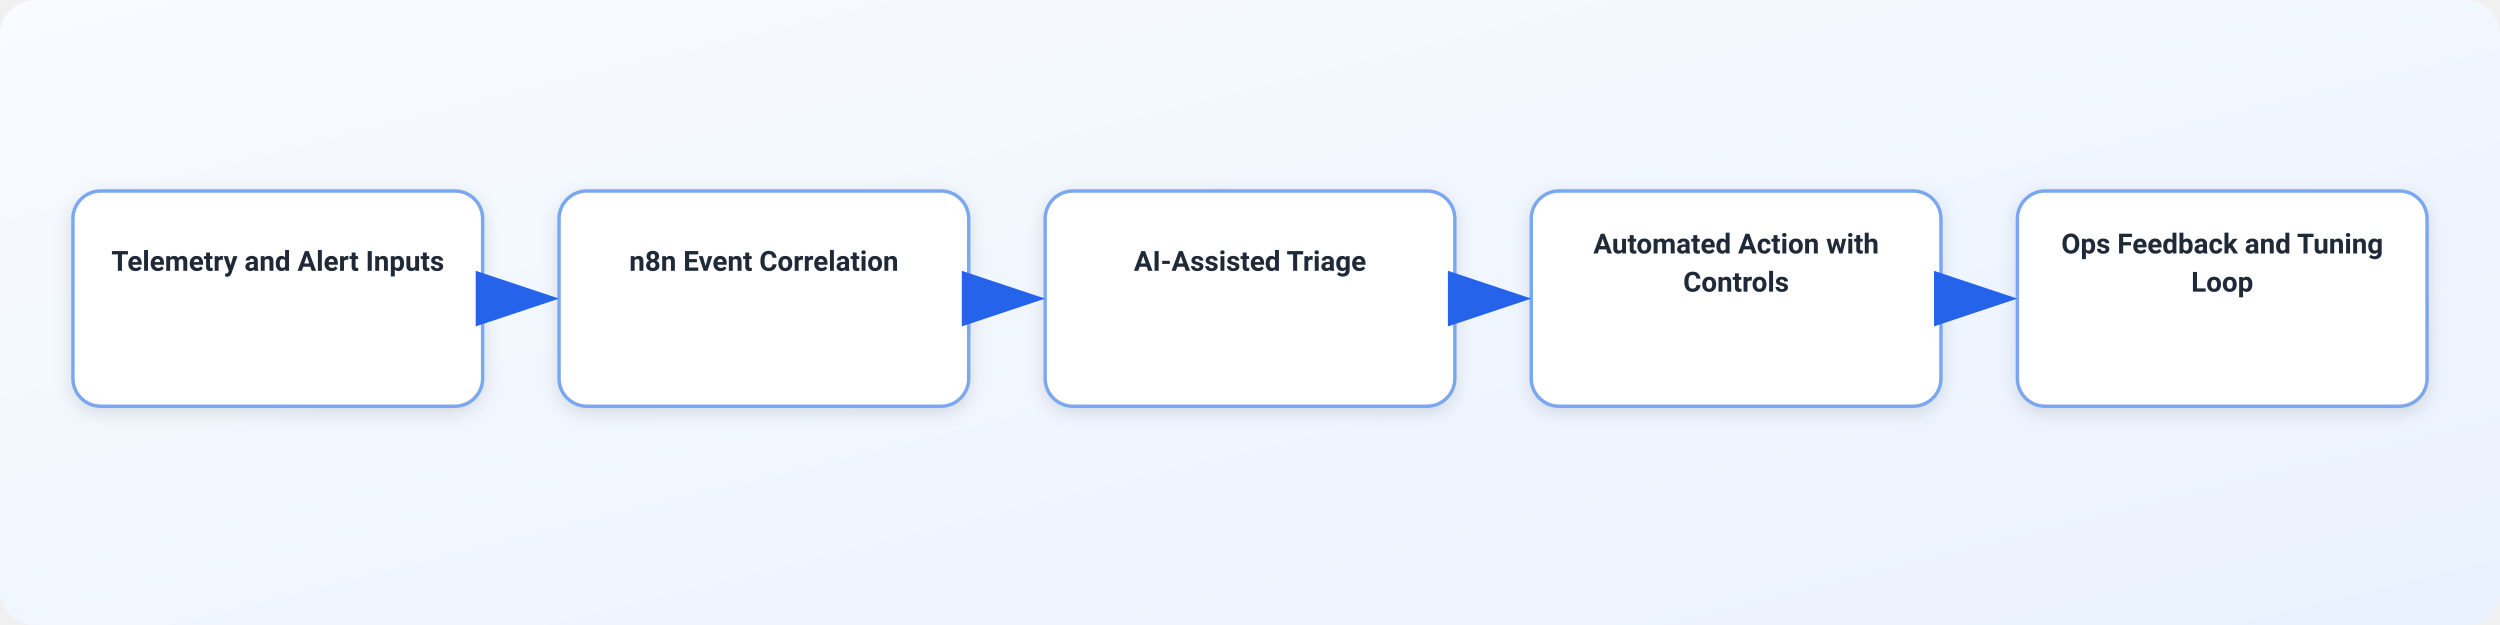
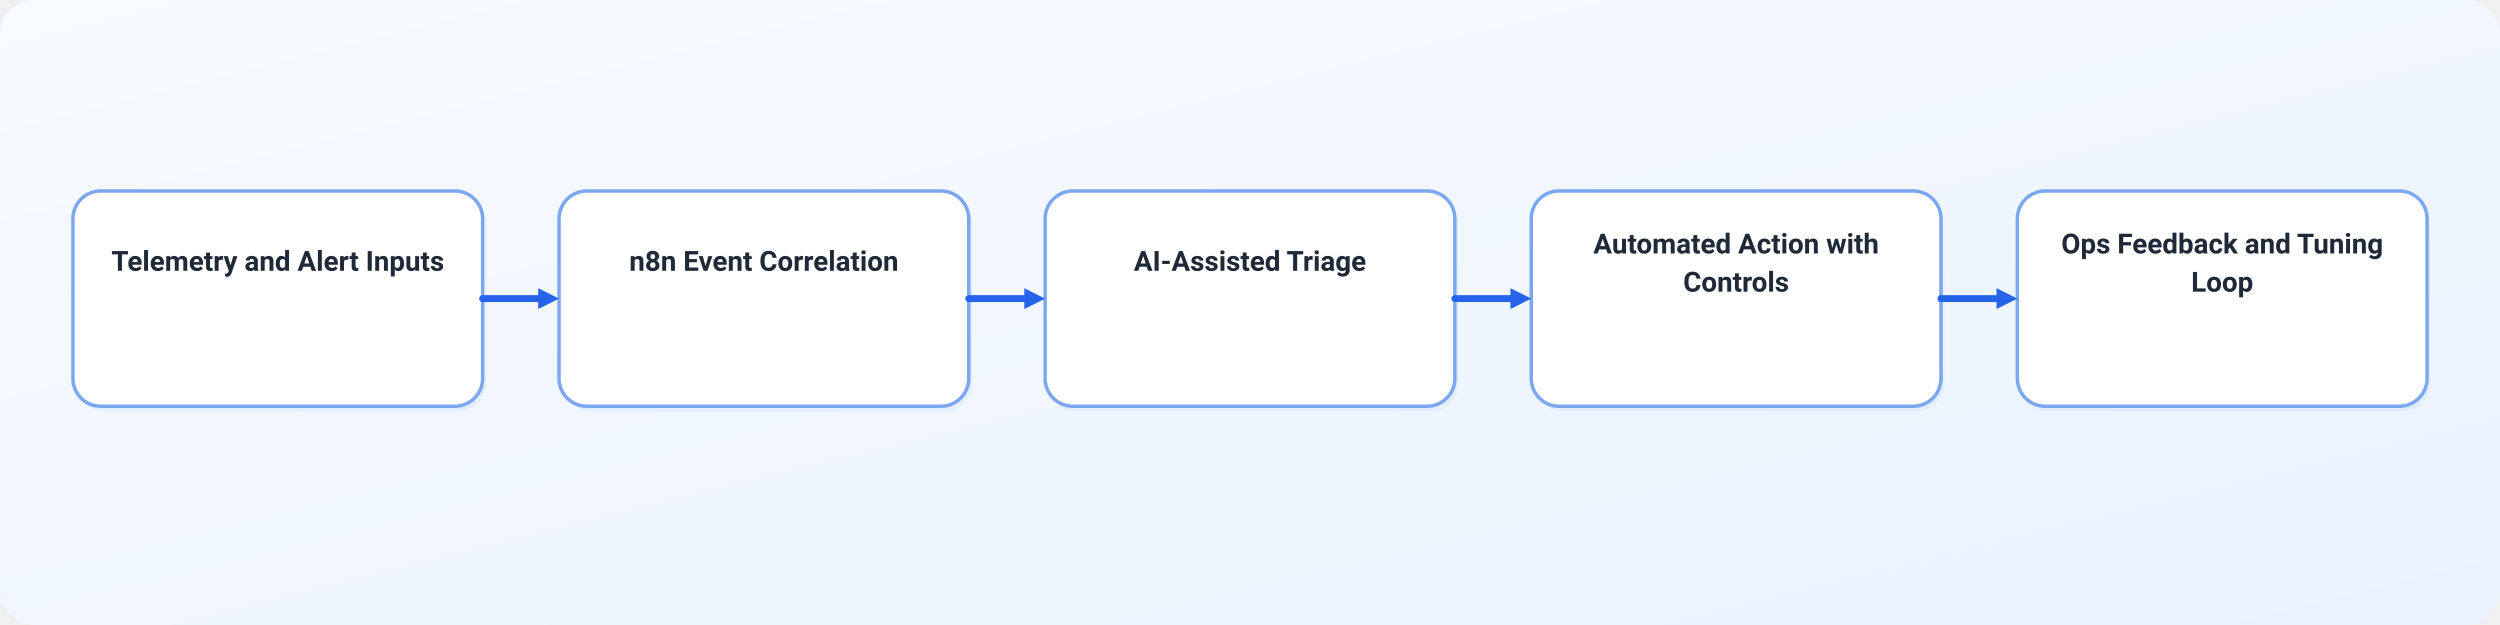
<svg xmlns="http://www.w3.org/2000/svg" viewBox="0 0 1440 360" role="img" aria-label="Flow diagram for insights-n8n-aiops-platform">
  <defs>
    <linearGradient id="bg" x1="0" y1="0" x2="1" y2="1">
      <stop offset="0%" stop-color="#f8fbff" />
      <stop offset="100%" stop-color="#eaf2ff" />
    </linearGradient>
-     <filter id="shadow" x="-10%" y="-10%" width="120%" height="140%">
-       <feDropShadow dx="0" dy="3" stdDeviation="5" flood-opacity="0.12" />
-     </filter>
-     <marker id="arrow" markerWidth="12" markerHeight="8" refX="10" refY="4" orient="auto">
-       <path d="M0,0 L12,4 L0,8 z" fill="#2563eb" />
-     </marker>
  </defs>
  <rect width="1440" height="360" rx="20" fill="url(#bg)" />
-   <rect x="42" y="110" width="236" height="124" rx="16" fill="#ffffff" stroke="#7aa7ef" stroke-width="2" filter="url(#shadow)" />
+   <rect x="44" y="113" width="236" height="124" rx="16" fill="#dbeafe" opacity="0.6" />
+   <rect x="42" y="110" width="236" height="124" rx="16" fill="#ffffff" stroke="#7aa7ef" stroke-width="2" />
  <text x="160.0" y="156" text-anchor="middle" fill="#1f2937" font-size="16" font-family="ui-sans-serif, system-ui, -apple-system, Segoe UI, Roboto, Arial" font-weight="600">Telemetry and Alert Inputs</text>
-   <rect x="322" y="110" width="236" height="124" rx="16" fill="#ffffff" stroke="#7aa7ef" stroke-width="2" filter="url(#shadow)" />
+   <rect x="324" y="113" width="236" height="124" rx="16" fill="#dbeafe" opacity="0.6" />
+   <rect x="322" y="110" width="236" height="124" rx="16" fill="#ffffff" stroke="#7aa7ef" stroke-width="2" />
  <text x="440.0" y="156" text-anchor="middle" fill="#1f2937" font-size="16" font-family="ui-sans-serif, system-ui, -apple-system, Segoe UI, Roboto, Arial" font-weight="600">n8n Event Correlation</text>
-   <rect x="602" y="110" width="236" height="124" rx="16" fill="#ffffff" stroke="#7aa7ef" stroke-width="2" filter="url(#shadow)" />
+   <rect x="604" y="113" width="236" height="124" rx="16" fill="#dbeafe" opacity="0.6" />
+   <rect x="602" y="110" width="236" height="124" rx="16" fill="#ffffff" stroke="#7aa7ef" stroke-width="2" />
  <text x="720.0" y="156" text-anchor="middle" fill="#1f2937" font-size="16" font-family="ui-sans-serif, system-ui, -apple-system, Segoe UI, Roboto, Arial" font-weight="600">AI-Assisted Triage</text>
-   <rect x="882" y="110" width="236" height="124" rx="16" fill="#ffffff" stroke="#7aa7ef" stroke-width="2" filter="url(#shadow)" />
+   <rect x="884" y="113" width="236" height="124" rx="16" fill="#dbeafe" opacity="0.6" />
+   <rect x="882" y="110" width="236" height="124" rx="16" fill="#ffffff" stroke="#7aa7ef" stroke-width="2" />
  <text x="1000.0" y="146" text-anchor="middle" fill="#1f2937" font-size="16" font-family="ui-sans-serif, system-ui, -apple-system, Segoe UI, Roboto, Arial" font-weight="600">Automated Action with</text>
  <text x="1000.0" y="168" text-anchor="middle" fill="#1f2937" font-size="16" font-family="ui-sans-serif, system-ui, -apple-system, Segoe UI, Roboto, Arial" font-weight="600">Controls</text>
-   <rect x="1162" y="110" width="236" height="124" rx="16" fill="#ffffff" stroke="#7aa7ef" stroke-width="2" filter="url(#shadow)" />
+   <rect x="1164" y="113" width="236" height="124" rx="16" fill="#dbeafe" opacity="0.6" />
+   <rect x="1162" y="110" width="236" height="124" rx="16" fill="#ffffff" stroke="#7aa7ef" stroke-width="2" />
  <text x="1280.0" y="146" text-anchor="middle" fill="#1f2937" font-size="16" font-family="ui-sans-serif, system-ui, -apple-system, Segoe UI, Roboto, Arial" font-weight="600">Ops Feedback and Tuning</text>
  <text x="1280.0" y="168" text-anchor="middle" fill="#1f2937" font-size="16" font-family="ui-sans-serif, system-ui, -apple-system, Segoe UI, Roboto, Arial" font-weight="600">Loop</text>
-   <line x1="278.0" y1="172.0" x2="314.0" y2="172.0" stroke="#2563eb" stroke-width="4" marker-end="url(#arrow)" />
-   <line x1="558.0" y1="172.0" x2="594.0" y2="172.0" stroke="#2563eb" stroke-width="4" marker-end="url(#arrow)" />
-   <line x1="838.0" y1="172.0" x2="874.0" y2="172.0" stroke="#2563eb" stroke-width="4" marker-end="url(#arrow)" />
-   <line x1="1118.0" y1="172.0" x2="1154.0" y2="172.0" stroke="#2563eb" stroke-width="4" marker-end="url(#arrow)" />
+   <line x1="278.0" y1="172.0" x2="310.0" y2="172.0" stroke="#2563eb" stroke-width="4" stroke-linecap="round" />
+   <polygon points="310.0,166.0 322.0,172.0 310.0,178.0" fill="#2563eb" />
+   <line x1="558.0" y1="172.0" x2="590.0" y2="172.0" stroke="#2563eb" stroke-width="4" stroke-linecap="round" />
+   <polygon points="590.0,166.0 602.0,172.0 590.0,178.0" fill="#2563eb" />
+   <line x1="838.0" y1="172.0" x2="870.0" y2="172.0" stroke="#2563eb" stroke-width="4" stroke-linecap="round" />
+   <polygon points="870.0,166.0 882.0,172.0 870.0,178.0" fill="#2563eb" />
+   <line x1="1118.0" y1="172.0" x2="1150.0" y2="172.0" stroke="#2563eb" stroke-width="4" stroke-linecap="round" />
+   <polygon points="1150.0,166.0 1162.0,172.0 1150.0,178.0" fill="#2563eb" />
</svg>
